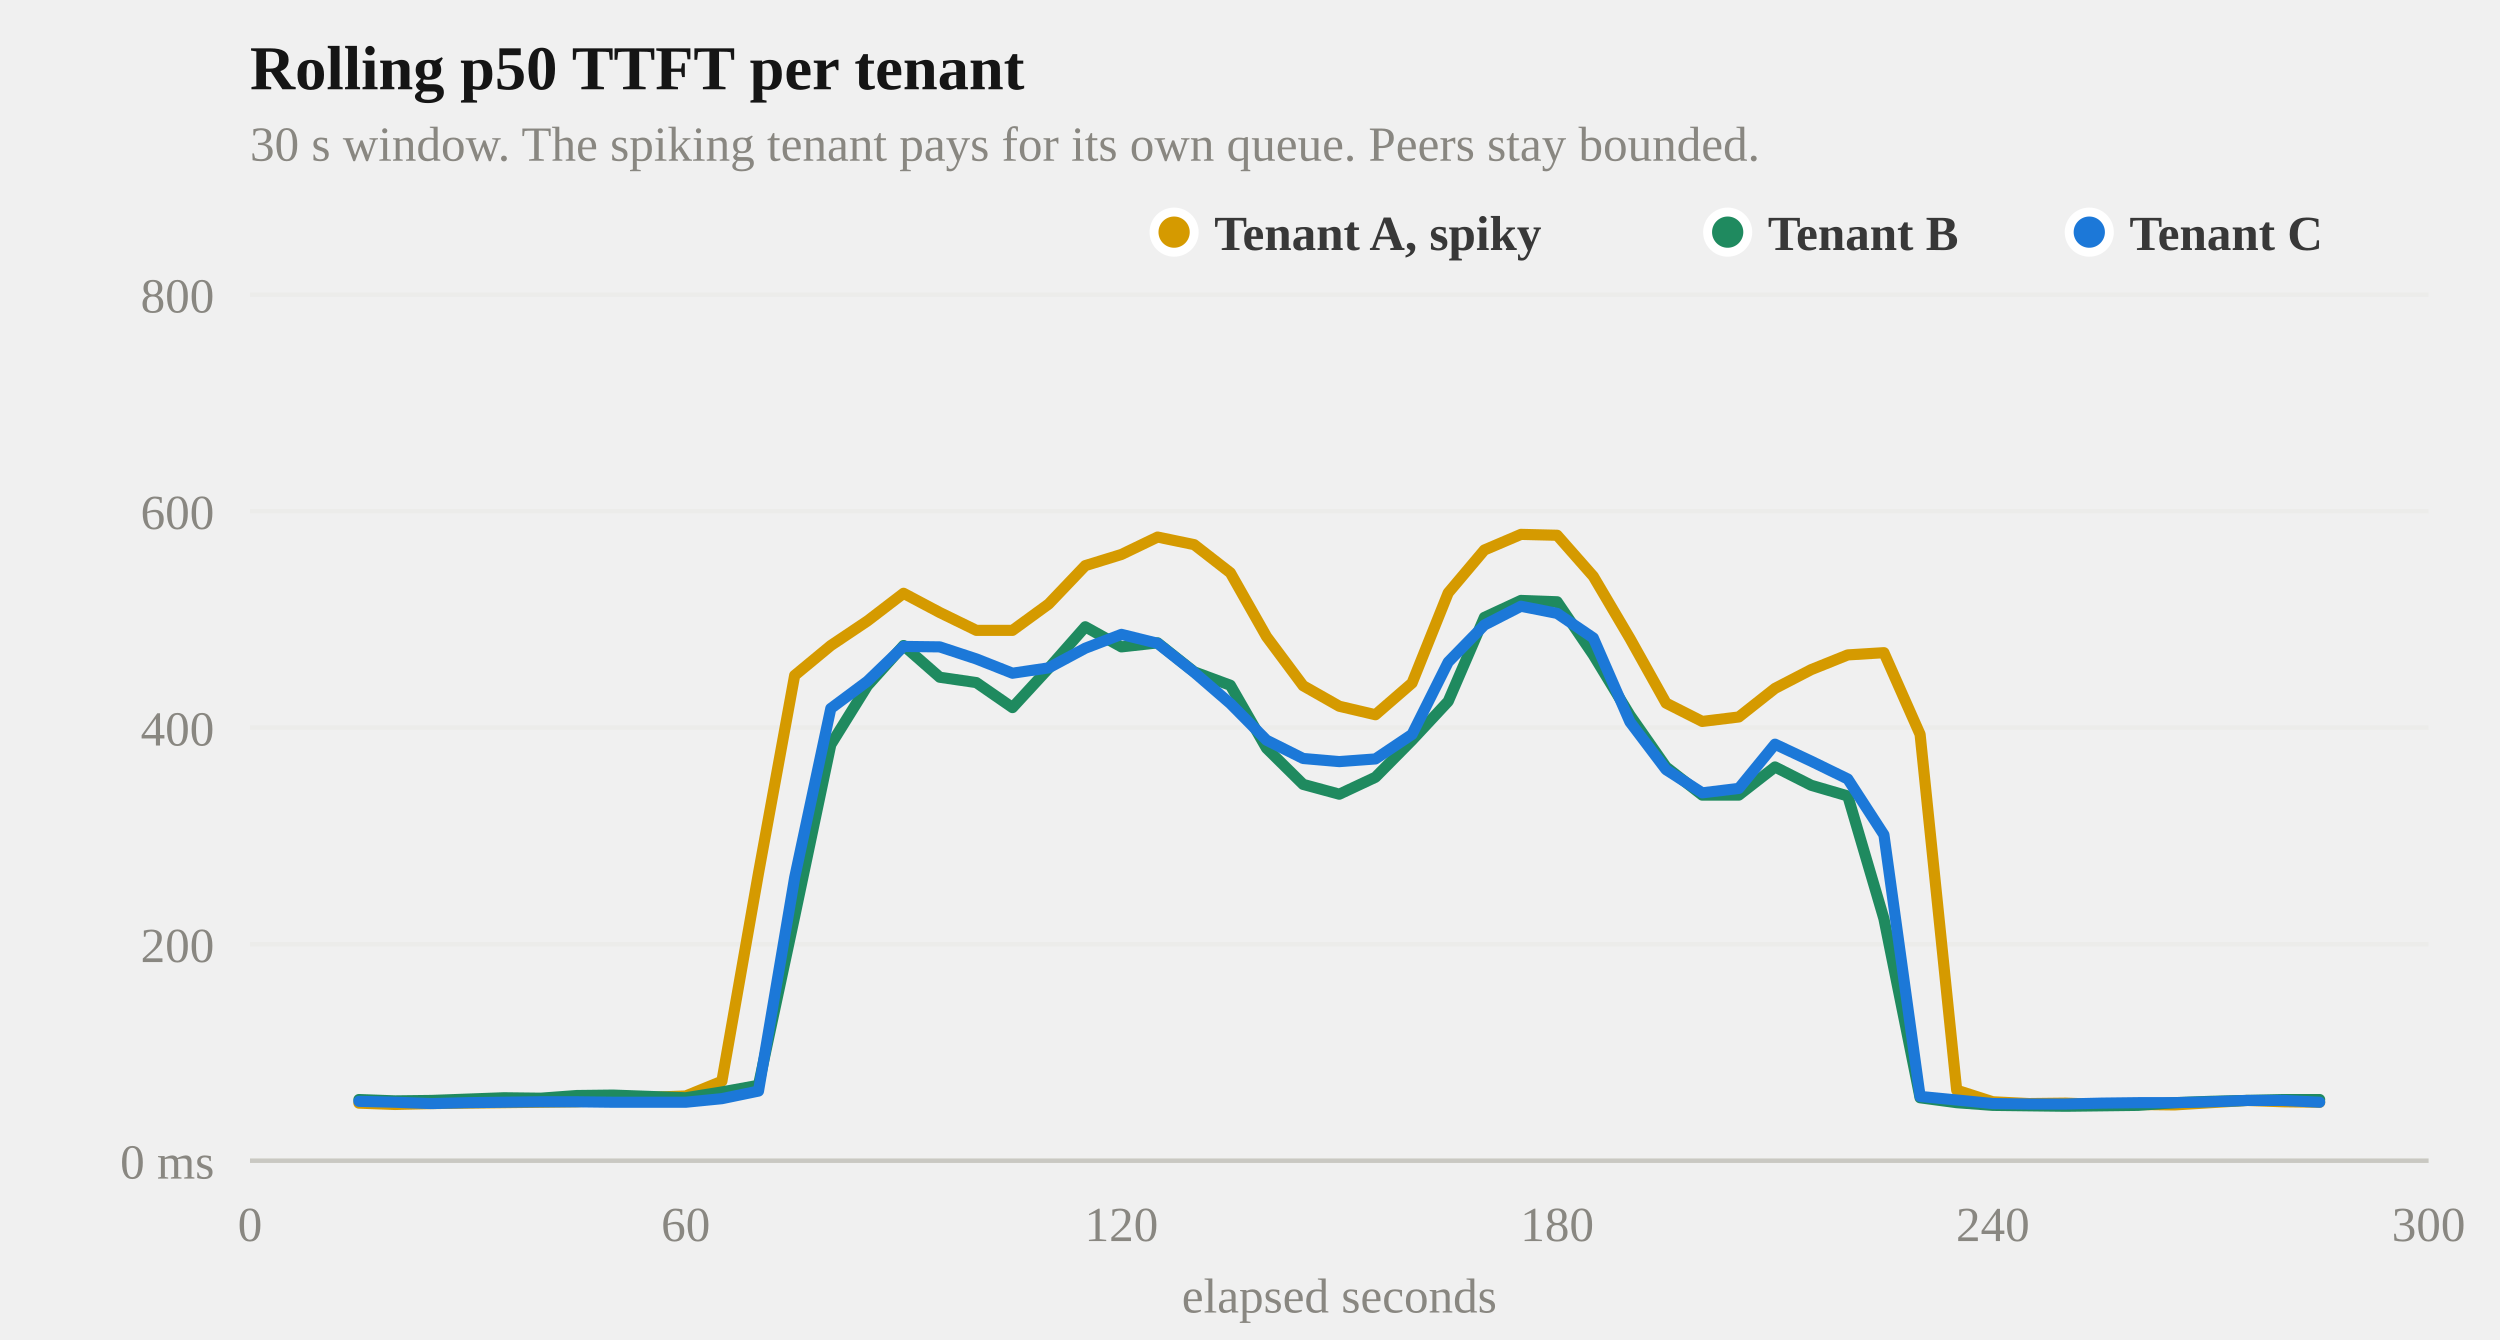
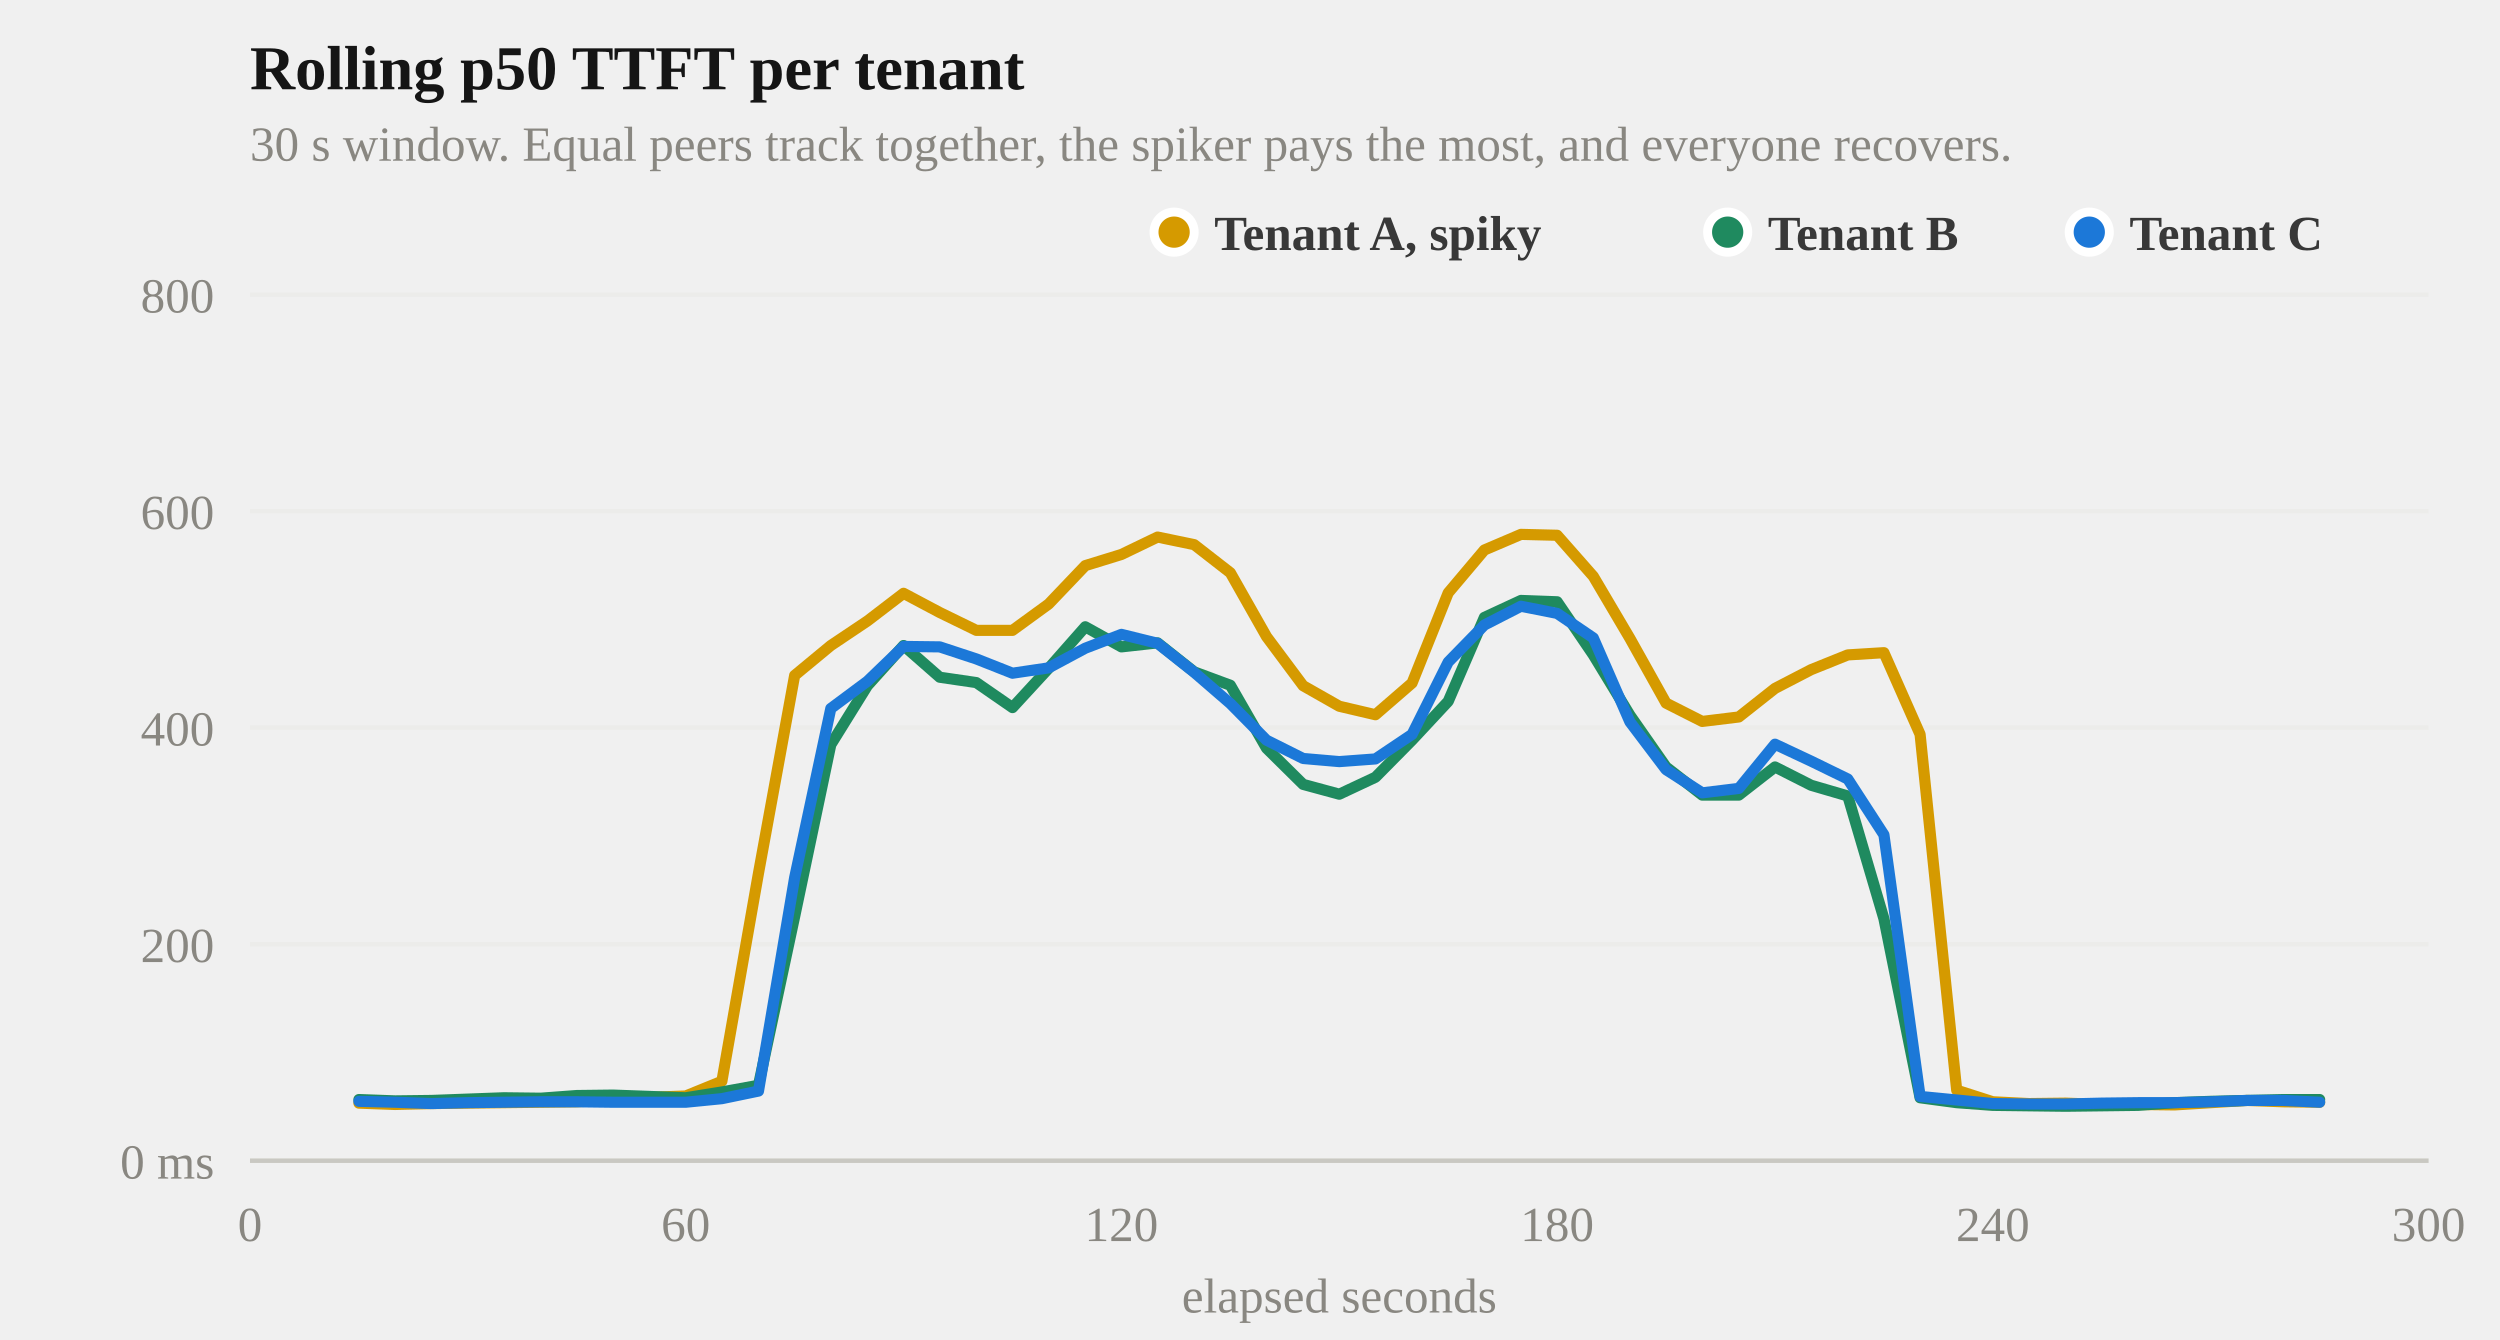
<svg xmlns="http://www.w3.org/2000/svg" class="line-chart" viewBox="0 0 560 300" role="img" aria-label="Scenario 3: tenant A median TTFT rises during its spikes while tenants B and C stay lower and stable">
  <text x="56" y="20" font-size="14" font-weight="700" fill="#151515">Rolling p50 TTFT per tenant</text>
-   <text x="56" y="36" font-size="11" fill="#898781">30 s window. The spiking tenant pays for its own queue. Peers stay bounded.</text>
+   <text x="56" y="36" font-size="11" fill="#898781">30 s window. Equal peers track together, the spiker pays the most, and everyone recovers.</text>
  <line x1="56" y1="260.0" x2="544" y2="260.0" stroke="#ececea" stroke-width="1" />
  <text x="48" y="264.0" text-anchor="end" font-size="11" fill="#898781">0 ms</text>
  <line x1="56" y1="211.5" x2="544" y2="211.5" stroke="#ececea" stroke-width="1" />
  <text x="48" y="215.5" text-anchor="end" font-size="11" fill="#898781">200</text>
  <line x1="56" y1="163.0" x2="544" y2="163.0" stroke="#ececea" stroke-width="1" />
  <text x="48" y="167.0" text-anchor="end" font-size="11" fill="#898781">400</text>
  <line x1="56" y1="114.5" x2="544" y2="114.5" stroke="#ececea" stroke-width="1" />
  <text x="48" y="118.5" text-anchor="end" font-size="11" fill="#898781">600</text>
  <line x1="56" y1="66.0" x2="544" y2="66.0" stroke="#ececea" stroke-width="1" />
  <text x="48" y="70.0" text-anchor="end" font-size="11" fill="#898781">800</text>
  <polyline fill="none" stroke="#d59a00" stroke-width="2.5" stroke-linejoin="round" stroke-linecap="round" points="80.4,247.1 88.5,247.4 96.7,247.2 104.8,247.1 112.9,247.0 121.1,246.9 129.2,246.8 137.3,246.4 145.5,245.8 153.6,245.5 161.7,242.2 169.9,195.6 178.0,151.3 186.1,144.6 194.3,139.1 202.4,132.9 210.5,137.2 218.7,141.2 226.8,141.2 234.9,135.3 243.1,126.7 251.2,124.2 259.3,120.3 267.5,122.0 275.6,128.3 283.7,142.6 291.9,153.6 300.0,158.2 308.1,160.1 316.3,153.0 324.4,132.8 332.5,123.2 340.7,119.7 348.8,119.9 356.9,129.1 365.1,143.0 373.2,157.5 381.3,161.6 389.5,160.6 397.6,154.2 405.7,150.0 413.9,146.7 422.0,146.2 430.1,164.5 438.3,244.2 446.4,246.8 454.5,247.2 462.7,247.1 470.8,247.4 478.9,247.4 487.1,247.5 495.2,247.0 503.3,246.5 511.5,246.8 519.6,246.9" />
  <polyline fill="none" stroke="#1f8a5f" stroke-width="2.5" stroke-linejoin="round" stroke-linecap="round" points="80.4,246.3 88.5,246.6 96.7,246.5 104.8,246.2 112.9,245.9 121.1,246.0 129.2,245.4 137.3,245.3 145.5,245.6 153.6,245.9 161.7,244.6 169.9,243.1 178.0,205.3 186.1,166.8 194.3,153.6 202.4,144.6 210.5,151.7 218.7,152.9 226.8,158.5 234.9,149.7 243.1,140.4 251.2,144.9 259.3,144.0 267.5,150.5 275.6,153.5 283.7,167.6 291.9,175.7 300.0,177.9 308.1,174.1 316.3,165.8 324.4,157.1 332.5,138.3 340.7,134.5 348.8,134.8 356.9,146.7 365.1,160.2 373.2,171.8 381.3,178.1 389.5,178.1 397.6,171.8 405.7,175.9 413.9,178.3 422.0,205.8 430.1,245.9 438.3,247.0 446.4,247.6 454.5,247.7 462.7,247.8 470.8,247.7 478.9,247.6 487.1,247.0 495.2,246.7 503.3,246.5 511.5,246.3 519.6,246.3" />
  <polyline fill="none" stroke="#1c78d8" stroke-width="2.5" stroke-linejoin="round" stroke-linecap="round" points="80.4,246.7 88.5,246.9 96.7,247.2 104.8,247.0 112.9,246.9 121.1,246.8 129.2,246.8 137.3,246.9 145.5,246.9 153.6,246.9 161.7,246.1 169.9,244.4 178.0,196.6 186.1,158.7 194.3,152.6 202.4,144.8 210.5,144.9 218.7,147.6 226.8,150.8 234.9,149.6 243.1,145.2 251.2,142.1 259.3,144.1 267.5,150.6 275.6,157.6 283.7,165.8 291.9,169.9 300.0,170.6 308.1,170.0 316.3,164.5 324.4,148.3 332.5,140.0 340.7,135.8 348.8,137.4 356.9,142.9 365.1,161.7 373.2,172.4 381.3,177.6 389.5,176.6 397.6,166.7 405.7,170.5 413.9,174.5 422.0,187.0 430.1,245.6 438.3,246.4 446.4,247.2 454.5,247.3 462.7,247.3 470.8,247.1 478.9,247.0 487.1,247.0 495.2,246.8 503.3,246.5 511.5,246.5 519.6,246.9" />
  <line x1="56" y1="260" x2="544" y2="260" stroke="#c9c8c2" stroke-width="1" />
  <text x="56.0" y="278" text-anchor="middle" font-size="11" fill="#898781">0</text>
  <text x="153.6" y="278" text-anchor="middle" font-size="11" fill="#898781">60</text>
  <text x="251.2" y="278" text-anchor="middle" font-size="11" fill="#898781">120</text>
  <text x="348.8" y="278" text-anchor="middle" font-size="11" fill="#898781">180</text>
  <text x="446.4" y="278" text-anchor="middle" font-size="11" fill="#898781">240</text>
  <text x="544.0" y="278" text-anchor="middle" font-size="11" fill="#898781">300</text>
  <text x="300" y="294" text-anchor="middle" font-size="11" fill="#898781">elapsed seconds</text>
  <circle cx="468" cy="52" r="4.5" fill="#1c78d8" stroke="#ffffff" stroke-width="2" />
  <text x="477" y="56" font-size="11" font-weight="600" fill="#383838">Tenant C</text>
  <circle cx="387" cy="52" r="4.5" fill="#1f8a5f" stroke="#ffffff" stroke-width="2" />
  <text x="396" y="56" font-size="11" font-weight="600" fill="#383838">Tenant B</text>
  <circle cx="263" cy="52" r="4.5" fill="#d59a00" stroke="#ffffff" stroke-width="2" />
  <text x="272" y="56" font-size="11" font-weight="600" fill="#383838">Tenant A, spiky</text>
</svg>
